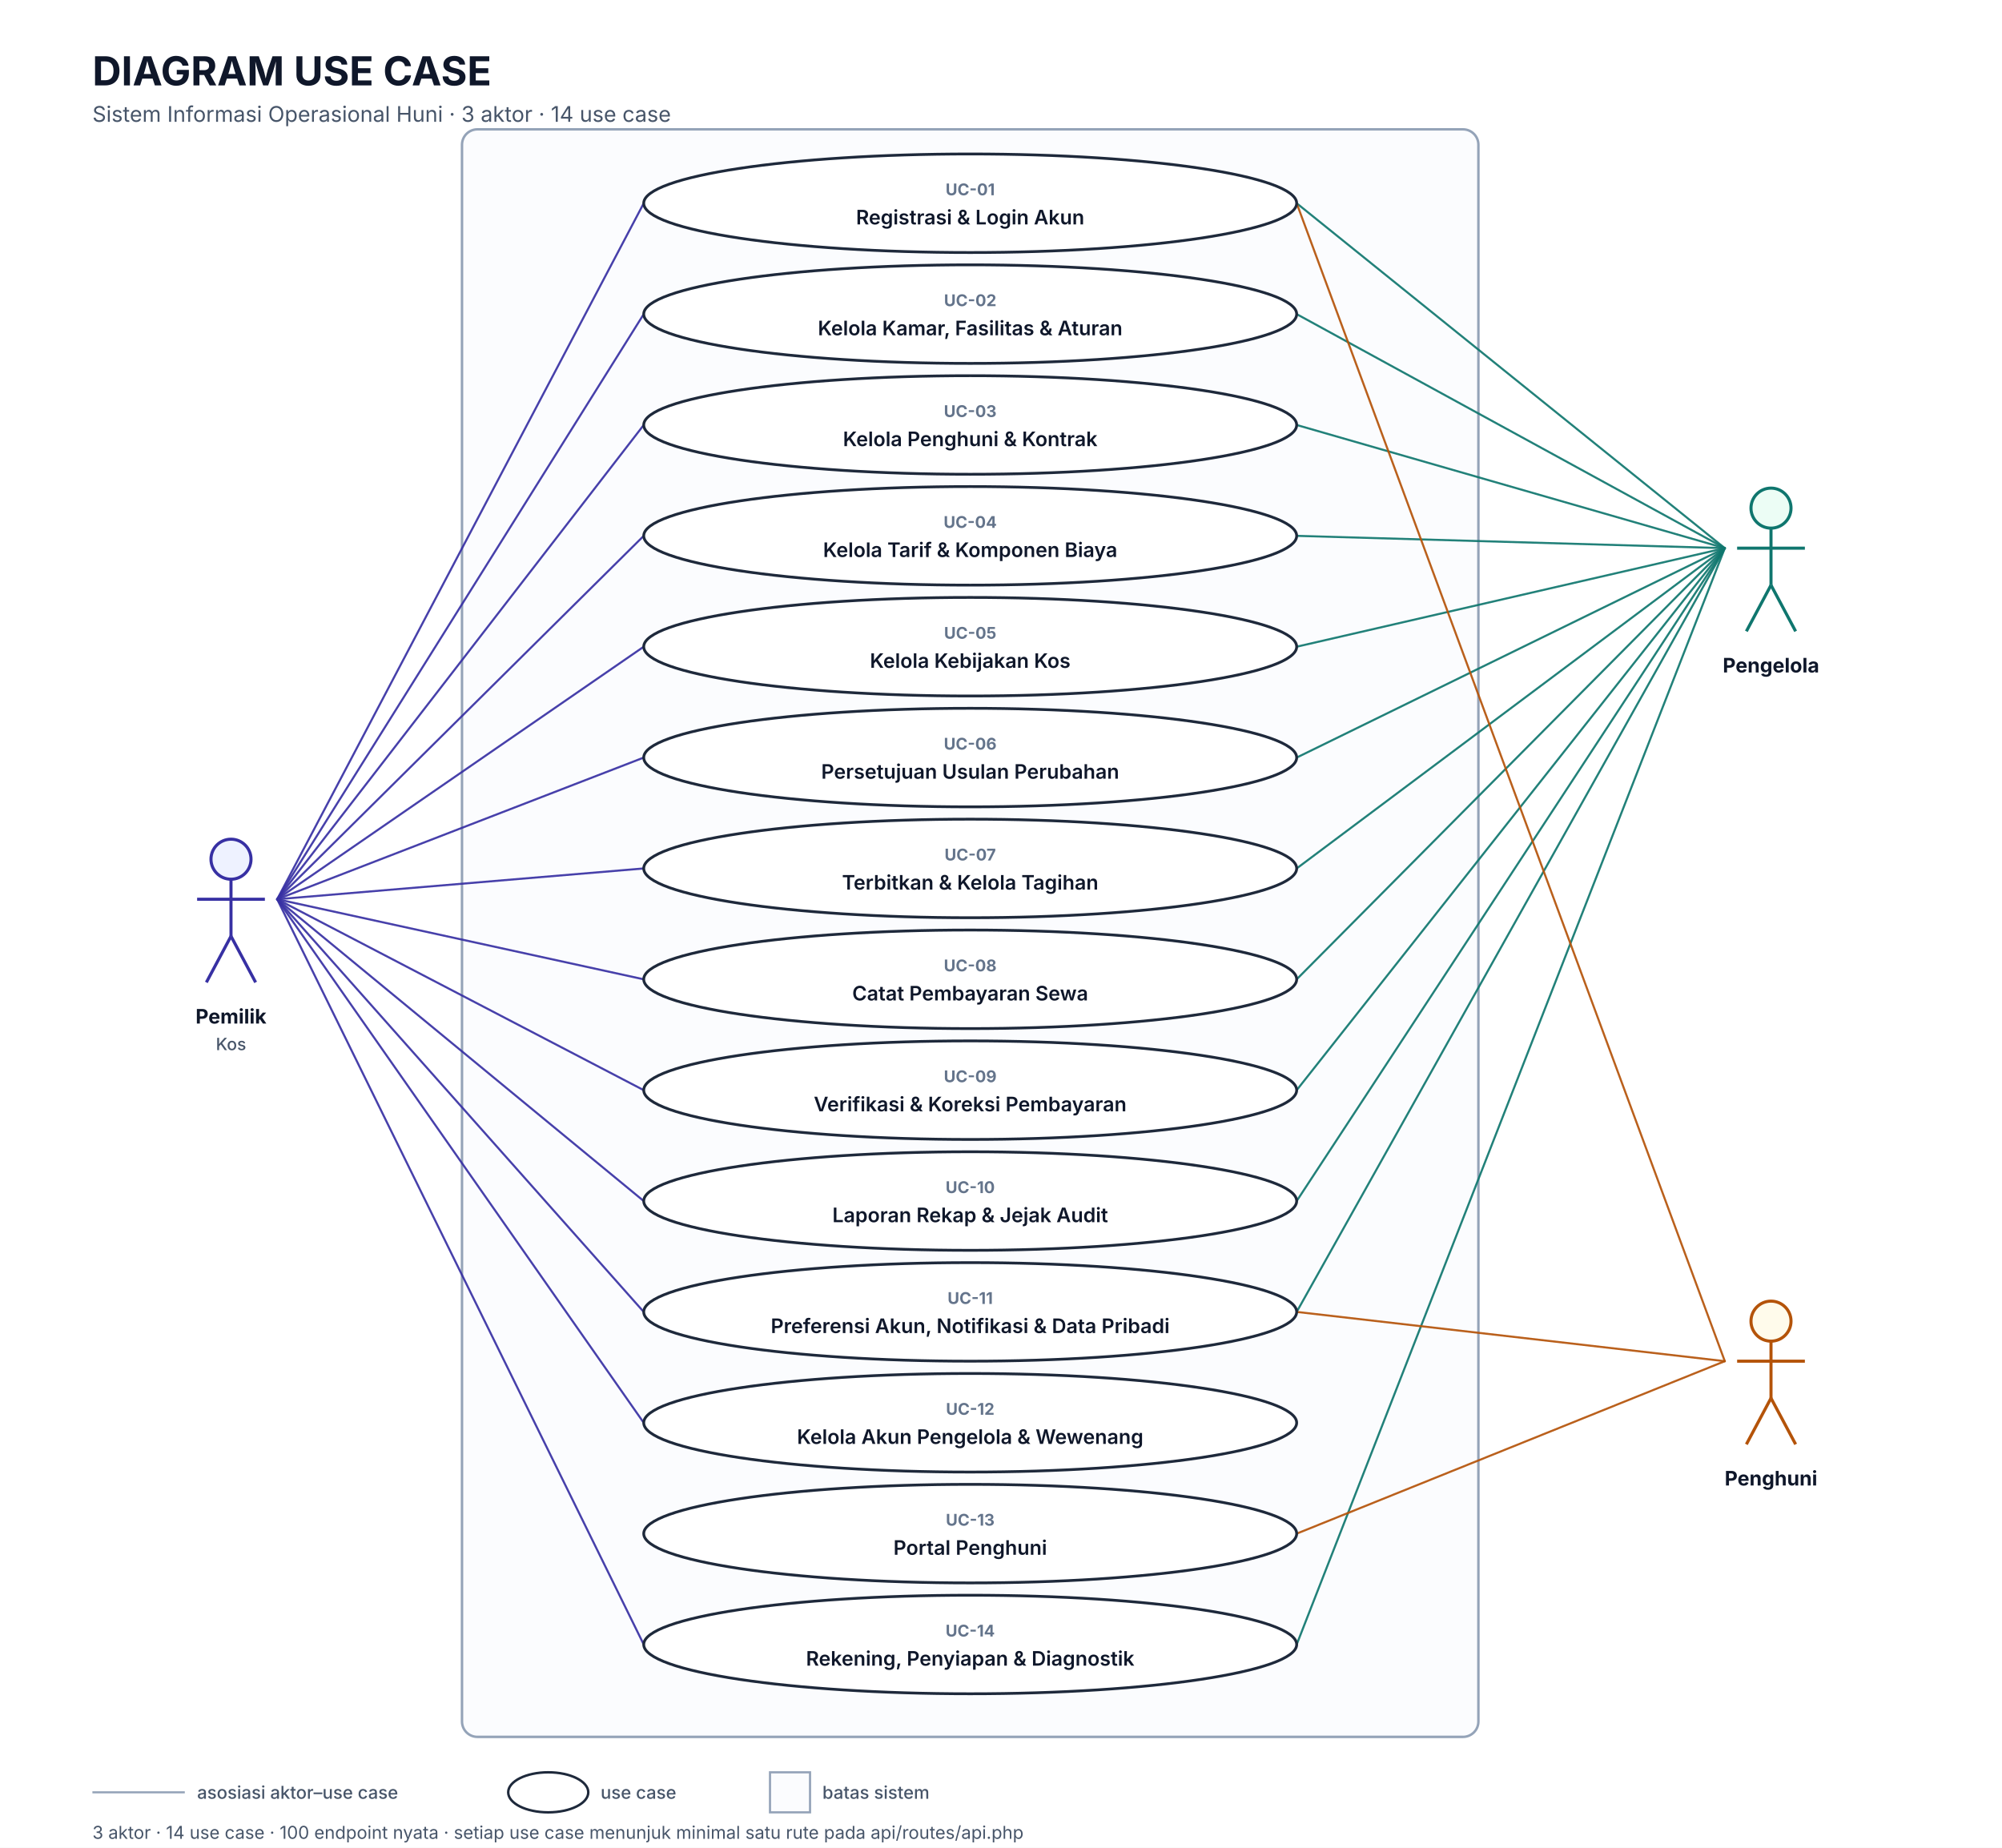
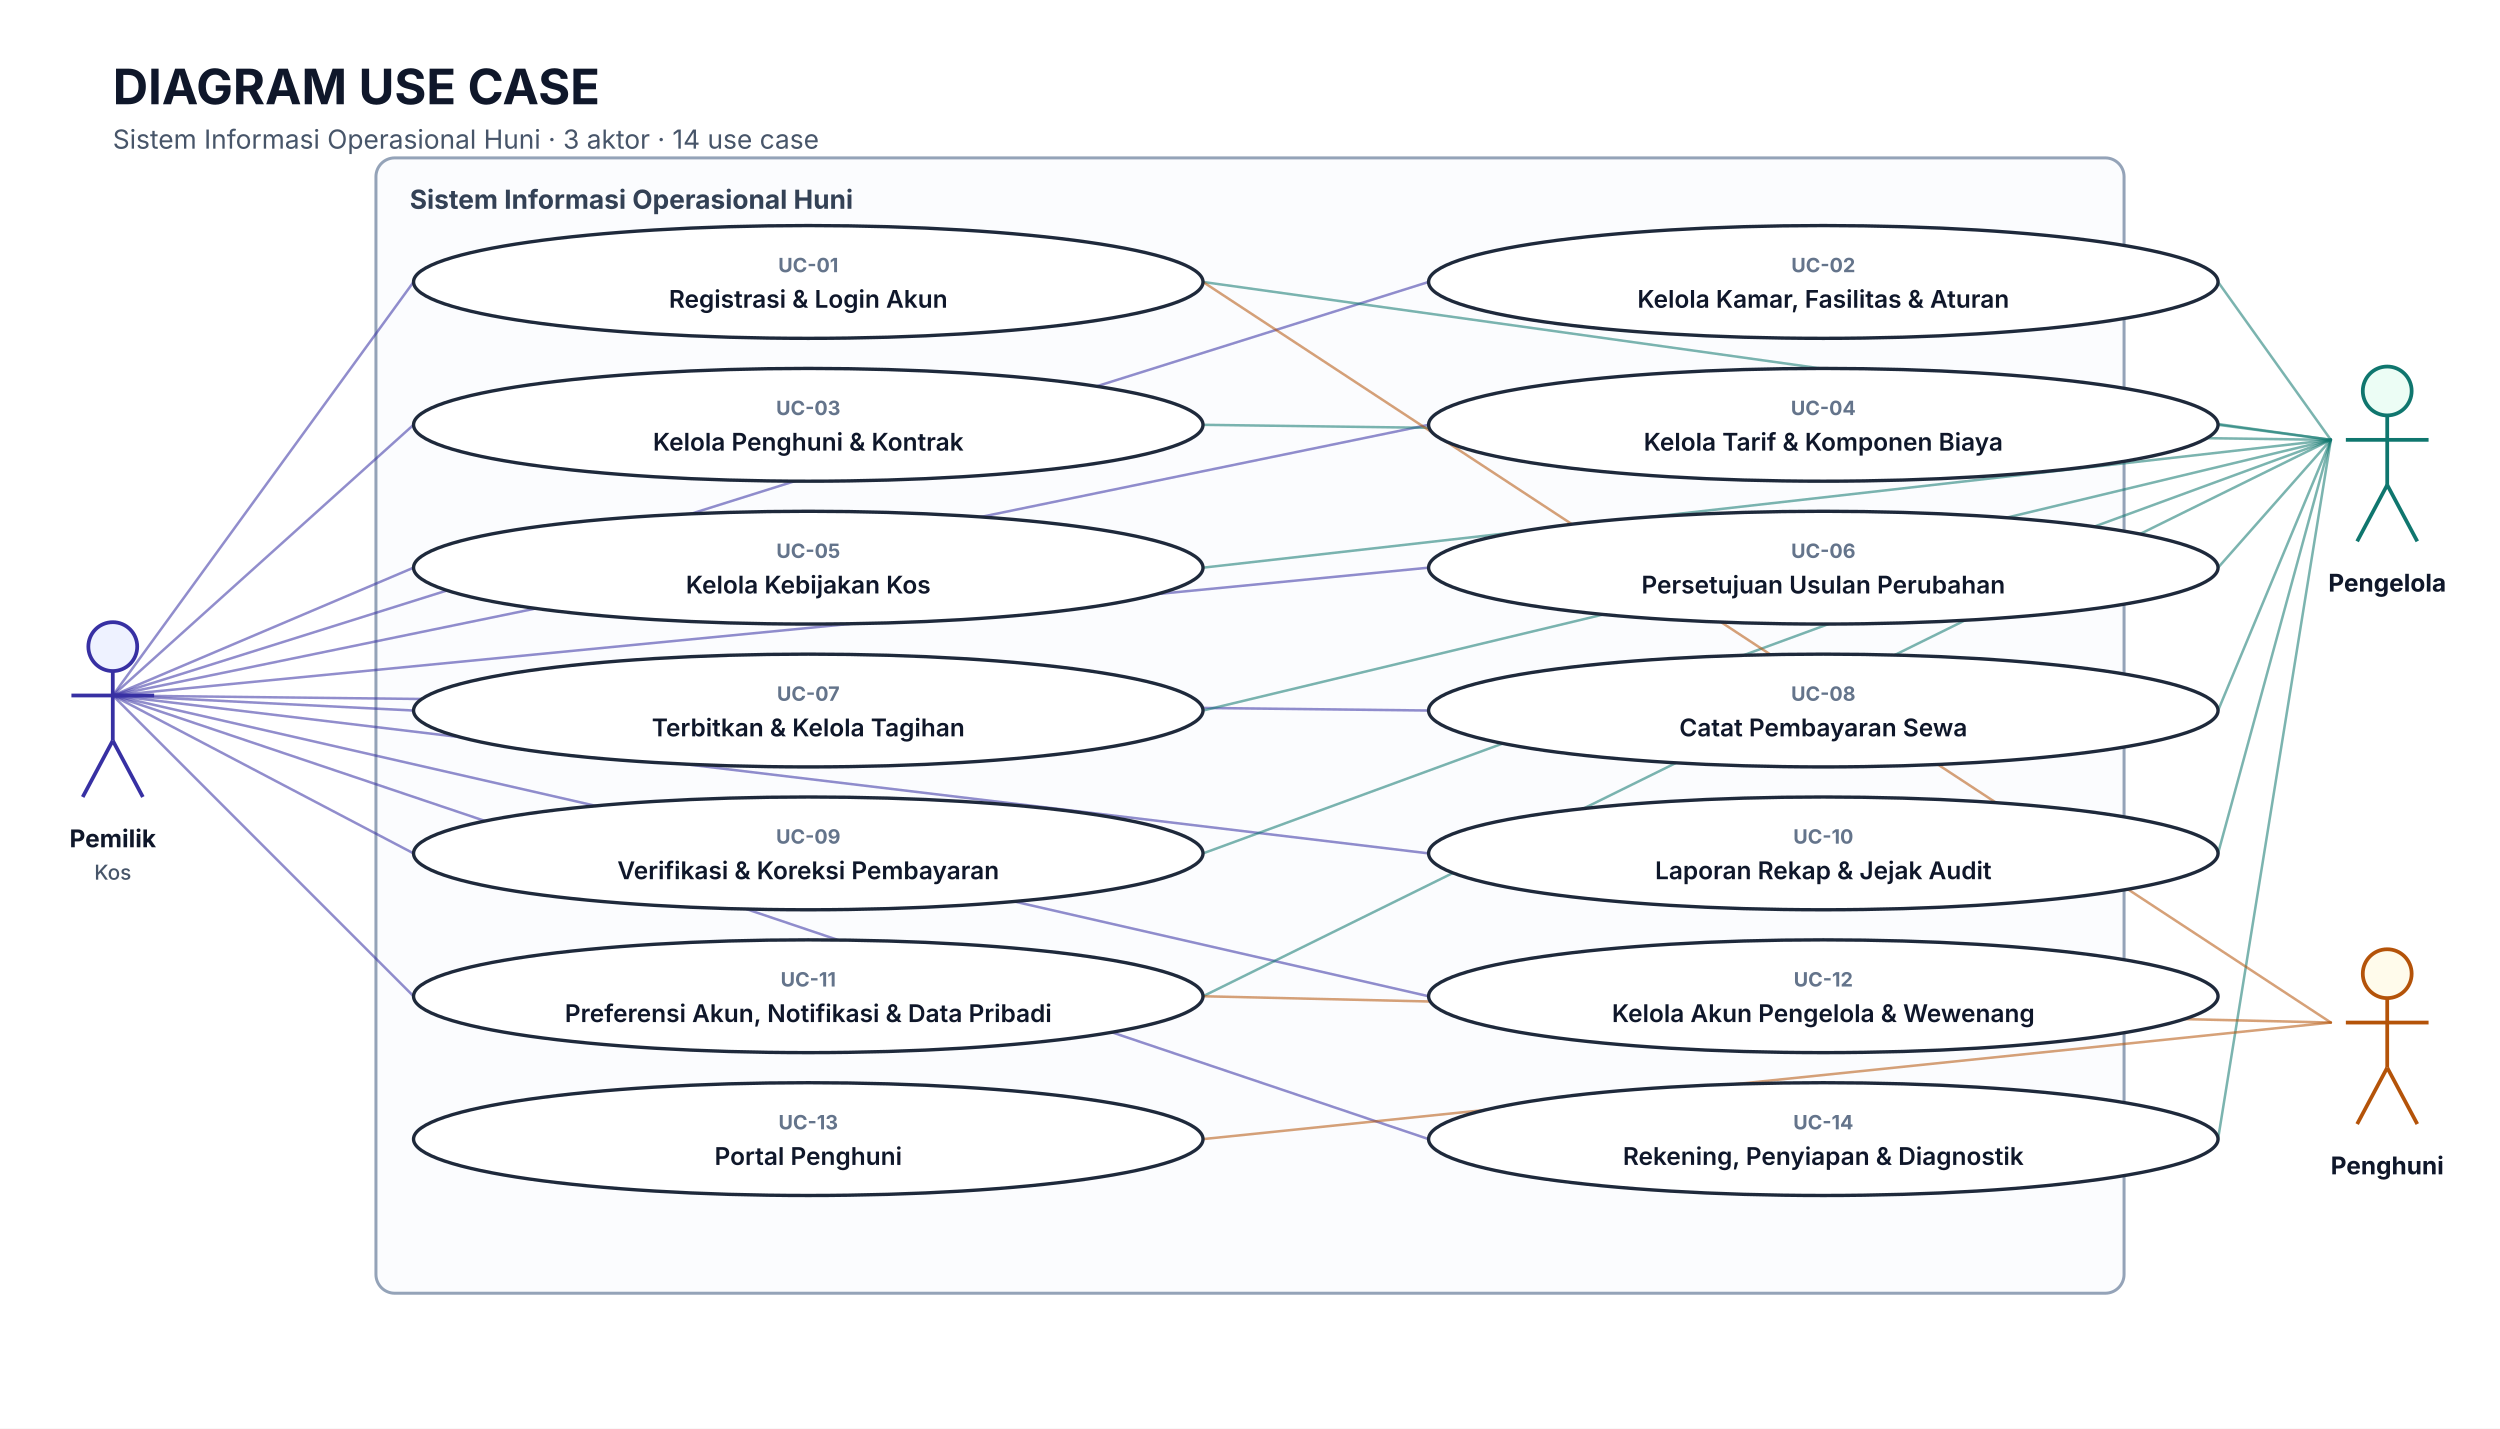
- <svg xmlns="http://www.w3.org/2000/svg" width="1300" height="1200" viewBox="0 0 1300 1200" font-family="'Segoe UI', 'Inter', 'Helvetica Neue', Arial, sans-serif">
-   <rect width="1300" height="1200" fill="#ffffff" />
+ <svg xmlns="http://www.w3.org/2000/svg" width="1330" height="760" viewBox="0 0 1330 760" font-family="'Segoe UI', 'Inter', 'Helvetica Neue', Arial, sans-serif">
+   <rect width="1330" height="760" fill="#ffffff" />
  <text x="60" y="46" text-anchor="start" dominant-baseline="central" font-size="26" font-weight="700" fill="#0f172a">DIAGRAM USE CASE</text>
  <text x="60" y="74" text-anchor="start" dominant-baseline="central" font-size="14" font-weight="400" fill="#475569">Sistem Informasi Operasional Huni  ·  3 aktor  ·  14 use case</text>
-   <rect x="300" y="84" width="660" height="1044" rx="10" fill="#fbfcfe" stroke="#94a3b8" stroke-width="1.6" />
-   <text x="630" y="114" text-anchor="middle" dominant-baseline="central" font-size="14" font-weight="700" fill="#334155">Sistem Informasi Operasional Huni</text>
-   <path d="M180 584 L418 132" fill="none" stroke="#3730a3" stroke-width="1.35" stroke-linecap="round" opacity="0.92" />
-   <path d="M180 584 L418 204" fill="none" stroke="#3730a3" stroke-width="1.35" stroke-linecap="round" opacity="0.92" />
-   <path d="M180 584 L418 276" fill="none" stroke="#3730a3" stroke-width="1.35" stroke-linecap="round" opacity="0.92" />
-   <path d="M180 584 L418 348" fill="none" stroke="#3730a3" stroke-width="1.35" stroke-linecap="round" opacity="0.92" />
-   <path d="M180 584 L418 420" fill="none" stroke="#3730a3" stroke-width="1.35" stroke-linecap="round" opacity="0.92" />
-   <path d="M180 584 L418 492" fill="none" stroke="#3730a3" stroke-width="1.35" stroke-linecap="round" opacity="0.92" />
-   <path d="M180 584 L418 564" fill="none" stroke="#3730a3" stroke-width="1.35" stroke-linecap="round" opacity="0.92" />
-   <path d="M180 584 L418 636" fill="none" stroke="#3730a3" stroke-width="1.35" stroke-linecap="round" opacity="0.92" />
-   <path d="M180 584 L418 708" fill="none" stroke="#3730a3" stroke-width="1.35" stroke-linecap="round" opacity="0.92" />
-   <path d="M180 584 L418 780" fill="none" stroke="#3730a3" stroke-width="1.35" stroke-linecap="round" opacity="0.92" />
-   <path d="M180 584 L418 852" fill="none" stroke="#3730a3" stroke-width="1.35" stroke-linecap="round" opacity="0.92" />
-   <path d="M180 584 L418 924" fill="none" stroke="#3730a3" stroke-width="1.35" stroke-linecap="round" opacity="0.92" />
-   <path d="M180 584 L418 1068" fill="none" stroke="#3730a3" stroke-width="1.35" stroke-linecap="round" opacity="0.92" />
-   <path d="M1120 356 L842 132" fill="none" stroke="#0f766e" stroke-width="1.35" stroke-linecap="round" opacity="0.92" />
-   <path d="M1120 356 L842 204" fill="none" stroke="#0f766e" stroke-width="1.35" stroke-linecap="round" opacity="0.92" />
-   <path d="M1120 356 L842 276" fill="none" stroke="#0f766e" stroke-width="1.35" stroke-linecap="round" opacity="0.92" />
-   <path d="M1120 356 L842 348" fill="none" stroke="#0f766e" stroke-width="1.35" stroke-linecap="round" opacity="0.92" />
-   <path d="M1120 356 L842 420" fill="none" stroke="#0f766e" stroke-width="1.35" stroke-linecap="round" opacity="0.92" />
-   <path d="M1120 356 L842 492" fill="none" stroke="#0f766e" stroke-width="1.35" stroke-linecap="round" opacity="0.92" />
-   <path d="M1120 356 L842 564" fill="none" stroke="#0f766e" stroke-width="1.35" stroke-linecap="round" opacity="0.92" />
-   <path d="M1120 356 L842 636" fill="none" stroke="#0f766e" stroke-width="1.35" stroke-linecap="round" opacity="0.92" />
-   <path d="M1120 356 L842 708" fill="none" stroke="#0f766e" stroke-width="1.35" stroke-linecap="round" opacity="0.92" />
-   <path d="M1120 356 L842 780" fill="none" stroke="#0f766e" stroke-width="1.35" stroke-linecap="round" opacity="0.92" />
-   <path d="M1120 356 L842 852" fill="none" stroke="#0f766e" stroke-width="1.35" stroke-linecap="round" opacity="0.92" />
-   <path d="M1120 356 L842 1068" fill="none" stroke="#0f766e" stroke-width="1.35" stroke-linecap="round" opacity="0.92" />
-   <path d="M1120 884 L842 132" fill="none" stroke="#b45309" stroke-width="1.35" stroke-linecap="round" opacity="0.92" />
-   <path d="M1120 884 L842 852" fill="none" stroke="#b45309" stroke-width="1.35" stroke-linecap="round" opacity="0.92" />
-   <path d="M1120 884 L842 996" fill="none" stroke="#b45309" stroke-width="1.35" stroke-linecap="round" opacity="0.92" />
-   <ellipse cx="630" cy="132" rx="212" ry="32" fill="#ffffff" stroke="#1e293b" stroke-width="1.8" />
-   <text x="630" y="123" text-anchor="middle" dominant-baseline="central" font-size="10.5" font-weight="700" fill="#64748b">UC-01</text>
-   <text x="630" y="141" text-anchor="middle" dominant-baseline="central" font-size="13" font-weight="600" fill="#0f172a">Registrasi &amp; Login Akun</text>
-   <ellipse cx="630" cy="204" rx="212" ry="32" fill="#ffffff" stroke="#1e293b" stroke-width="1.8" />
-   <text x="630" y="195" text-anchor="middle" dominant-baseline="central" font-size="10.5" font-weight="700" fill="#64748b">UC-02</text>
-   <text x="630" y="213" text-anchor="middle" dominant-baseline="central" font-size="13" font-weight="600" fill="#0f172a">Kelola Kamar, Fasilitas &amp; Aturan</text>
-   <ellipse cx="630" cy="276" rx="212" ry="32" fill="#ffffff" stroke="#1e293b" stroke-width="1.8" />
-   <text x="630" y="267" text-anchor="middle" dominant-baseline="central" font-size="10.5" font-weight="700" fill="#64748b">UC-03</text>
-   <text x="630" y="285" text-anchor="middle" dominant-baseline="central" font-size="13" font-weight="600" fill="#0f172a">Kelola Penghuni &amp; Kontrak</text>
-   <ellipse cx="630" cy="348" rx="212" ry="32" fill="#ffffff" stroke="#1e293b" stroke-width="1.8" />
-   <text x="630" y="339" text-anchor="middle" dominant-baseline="central" font-size="10.5" font-weight="700" fill="#64748b">UC-04</text>
-   <text x="630" y="357" text-anchor="middle" dominant-baseline="central" font-size="13" font-weight="600" fill="#0f172a">Kelola Tarif &amp; Komponen Biaya</text>
-   <ellipse cx="630" cy="420" rx="212" ry="32" fill="#ffffff" stroke="#1e293b" stroke-width="1.8" />
-   <text x="630" y="411" text-anchor="middle" dominant-baseline="central" font-size="10.5" font-weight="700" fill="#64748b">UC-05</text>
-   <text x="630" y="429" text-anchor="middle" dominant-baseline="central" font-size="13" font-weight="600" fill="#0f172a">Kelola Kebijakan Kos</text>
-   <ellipse cx="630" cy="492" rx="212" ry="32" fill="#ffffff" stroke="#1e293b" stroke-width="1.8" />
-   <text x="630" y="483" text-anchor="middle" dominant-baseline="central" font-size="10.5" font-weight="700" fill="#64748b">UC-06</text>
-   <text x="630" y="501" text-anchor="middle" dominant-baseline="central" font-size="13" font-weight="600" fill="#0f172a">Persetujuan Usulan Perubahan</text>
-   <ellipse cx="630" cy="564" rx="212" ry="32" fill="#ffffff" stroke="#1e293b" stroke-width="1.8" />
-   <text x="630" y="555" text-anchor="middle" dominant-baseline="central" font-size="10.5" font-weight="700" fill="#64748b">UC-07</text>
-   <text x="630" y="573" text-anchor="middle" dominant-baseline="central" font-size="13" font-weight="600" fill="#0f172a">Terbitkan &amp; Kelola Tagihan</text>
-   <ellipse cx="630" cy="636" rx="212" ry="32" fill="#ffffff" stroke="#1e293b" stroke-width="1.8" />
-   <text x="630" y="627" text-anchor="middle" dominant-baseline="central" font-size="10.5" font-weight="700" fill="#64748b">UC-08</text>
-   <text x="630" y="645" text-anchor="middle" dominant-baseline="central" font-size="13" font-weight="600" fill="#0f172a">Catat Pembayaran Sewa</text>
-   <ellipse cx="630" cy="708" rx="212" ry="32" fill="#ffffff" stroke="#1e293b" stroke-width="1.8" />
-   <text x="630" y="699" text-anchor="middle" dominant-baseline="central" font-size="10.5" font-weight="700" fill="#64748b">UC-09</text>
-   <text x="630" y="717" text-anchor="middle" dominant-baseline="central" font-size="13" font-weight="600" fill="#0f172a">Verifikasi &amp; Koreksi Pembayaran</text>
-   <ellipse cx="630" cy="780" rx="212" ry="32" fill="#ffffff" stroke="#1e293b" stroke-width="1.8" />
-   <text x="630" y="771" text-anchor="middle" dominant-baseline="central" font-size="10.5" font-weight="700" fill="#64748b">UC-10</text>
-   <text x="630" y="789" text-anchor="middle" dominant-baseline="central" font-size="13" font-weight="600" fill="#0f172a">Laporan Rekap &amp; Jejak Audit</text>
-   <ellipse cx="630" cy="852" rx="212" ry="32" fill="#ffffff" stroke="#1e293b" stroke-width="1.8" />
-   <text x="630" y="843" text-anchor="middle" dominant-baseline="central" font-size="10.5" font-weight="700" fill="#64748b">UC-11</text>
-   <text x="630" y="861" text-anchor="middle" dominant-baseline="central" font-size="13" font-weight="600" fill="#0f172a">Preferensi Akun, Notifikasi &amp; Data Pribadi</text>
-   <ellipse cx="630" cy="924" rx="212" ry="32" fill="#ffffff" stroke="#1e293b" stroke-width="1.8" />
-   <text x="630" y="915" text-anchor="middle" dominant-baseline="central" font-size="10.5" font-weight="700" fill="#64748b">UC-12</text>
-   <text x="630" y="933" text-anchor="middle" dominant-baseline="central" font-size="13" font-weight="600" fill="#0f172a">Kelola Akun Pengelola &amp; Wewenang</text>
-   <ellipse cx="630" cy="996" rx="212" ry="32" fill="#ffffff" stroke="#1e293b" stroke-width="1.8" />
-   <text x="630" y="987" text-anchor="middle" dominant-baseline="central" font-size="10.5" font-weight="700" fill="#64748b">UC-13</text>
-   <text x="630" y="1005" text-anchor="middle" dominant-baseline="central" font-size="13" font-weight="600" fill="#0f172a">Portal Penghuni</text>
-   <ellipse cx="630" cy="1068" rx="212" ry="32" fill="#ffffff" stroke="#1e293b" stroke-width="1.8" />
-   <text x="630" y="1059" text-anchor="middle" dominant-baseline="central" font-size="10.5" font-weight="700" fill="#64748b">UC-14</text>
-   <text x="630" y="1077" text-anchor="middle" dominant-baseline="central" font-size="13" font-weight="600" fill="#0f172a">Rekening, Penyiapan &amp; Diagnostik</text>
-   <circle cx="150" cy="558" r="13" fill="#eef2ff" stroke="#3730a3" stroke-width="2" />
-   <path d="M150 571 V608" fill="none" stroke="#3730a3" stroke-width="2" />
-   <path d="M128 584 H172" fill="none" stroke="#3730a3" stroke-width="2" />
-   <path d="M150 608 L134 638 M150 608 L166 638" fill="none" stroke="#3730a3" stroke-width="2" />
-   <text x="150" y="660" text-anchor="middle" dominant-baseline="central" font-size="13" font-weight="700" fill="#0f172a">Pemilik</text>
-   <text x="150" y="678" text-anchor="middle" dominant-baseline="central" font-size="11" font-weight="500" fill="#475569">Kos</text>
-   <circle cx="1150" cy="330" r="13" fill="#ecfdf5" stroke="#0f766e" stroke-width="2" />
-   <path d="M1150 343 V380" fill="none" stroke="#0f766e" stroke-width="2" />
-   <path d="M1128 356 H1172" fill="none" stroke="#0f766e" stroke-width="2" />
-   <path d="M1150 380 L1134 410 M1150 380 L1166 410" fill="none" stroke="#0f766e" stroke-width="2" />
-   <text x="1150" y="432" text-anchor="middle" dominant-baseline="central" font-size="13" font-weight="700" fill="#0f172a">Pengelola</text>
-   <circle cx="1150" cy="858" r="13" fill="#fffbeb" stroke="#b45309" stroke-width="2" />
-   <path d="M1150 871 V908" fill="none" stroke="#b45309" stroke-width="2" />
-   <path d="M1128 884 H1172" fill="none" stroke="#b45309" stroke-width="2" />
-   <path d="M1150 908 L1134 938 M1150 908 L1166 938" fill="none" stroke="#b45309" stroke-width="2" />
-   <text x="1150" y="960" text-anchor="middle" dominant-baseline="central" font-size="13" font-weight="700" fill="#0f172a">Penghuni</text>
+   <rect x="200" y="84" width="930" height="604" rx="10" fill="#fbfcfe" stroke="#94a3b8" stroke-width="1.6" />
+   <text x="218" y="106" text-anchor="start" dominant-baseline="central" font-size="14" font-weight="700" fill="#334155">Sistem Informasi Operasional Huni</text>
+   <path d="M60 370 L220 150" fill="none" stroke="#3730a3" stroke-width="1.35" stroke-linecap="round" opacity="0.55" />
+   <path d="M60 370 L760 150" fill="none" stroke="#3730a3" stroke-width="1.35" stroke-linecap="round" opacity="0.55" />
+   <path d="M60 370 L220 226" fill="none" stroke="#3730a3" stroke-width="1.35" stroke-linecap="round" opacity="0.55" />
+   <path d="M60 370 L760 226" fill="none" stroke="#3730a3" stroke-width="1.35" stroke-linecap="round" opacity="0.55" />
+   <path d="M60 370 L220 302" fill="none" stroke="#3730a3" stroke-width="1.35" stroke-linecap="round" opacity="0.55" />
+   <path d="M60 370 L760 302" fill="none" stroke="#3730a3" stroke-width="1.35" stroke-linecap="round" opacity="0.55" />
+   <path d="M60 370 L220 378" fill="none" stroke="#3730a3" stroke-width="1.35" stroke-linecap="round" opacity="0.55" />
+   <path d="M60 370 L760 378" fill="none" stroke="#3730a3" stroke-width="1.35" stroke-linecap="round" opacity="0.55" />
+   <path d="M60 370 L220 454" fill="none" stroke="#3730a3" stroke-width="1.35" stroke-linecap="round" opacity="0.55" />
+   <path d="M60 370 L760 454" fill="none" stroke="#3730a3" stroke-width="1.35" stroke-linecap="round" opacity="0.55" />
+   <path d="M60 370 L220 530" fill="none" stroke="#3730a3" stroke-width="1.35" stroke-linecap="round" opacity="0.55" />
+   <path d="M60 370 L760 530" fill="none" stroke="#3730a3" stroke-width="1.35" stroke-linecap="round" opacity="0.55" />
+   <path d="M60 370 L760 606" fill="none" stroke="#3730a3" stroke-width="1.35" stroke-linecap="round" opacity="0.55" />
+   <path d="M1240 234 L640 150" fill="none" stroke="#0f766e" stroke-width="1.35" stroke-linecap="round" opacity="0.55" />
+   <path d="M1240 234 L1180 150" fill="none" stroke="#0f766e" stroke-width="1.35" stroke-linecap="round" opacity="0.55" />
+   <path d="M1240 234 L640 226" fill="none" stroke="#0f766e" stroke-width="1.35" stroke-linecap="round" opacity="0.55" />
+   <path d="M1240 234 L1180 226" fill="none" stroke="#0f766e" stroke-width="1.35" stroke-linecap="round" opacity="0.55" />
+   <path d="M1240 234 L640 302" fill="none" stroke="#0f766e" stroke-width="1.35" stroke-linecap="round" opacity="0.55" />
+   <path d="M1240 234 L1180 302" fill="none" stroke="#0f766e" stroke-width="1.35" stroke-linecap="round" opacity="0.55" />
+   <path d="M1240 234 L640 378" fill="none" stroke="#0f766e" stroke-width="1.35" stroke-linecap="round" opacity="0.55" />
+   <path d="M1240 234 L1180 378" fill="none" stroke="#0f766e" stroke-width="1.35" stroke-linecap="round" opacity="0.55" />
+   <path d="M1240 234 L640 454" fill="none" stroke="#0f766e" stroke-width="1.35" stroke-linecap="round" opacity="0.55" />
+   <path d="M1240 234 L1180 454" fill="none" stroke="#0f766e" stroke-width="1.35" stroke-linecap="round" opacity="0.55" />
+   <path d="M1240 234 L640 530" fill="none" stroke="#0f766e" stroke-width="1.35" stroke-linecap="round" opacity="0.55" />
+   <path d="M1240 234 L1180 606" fill="none" stroke="#0f766e" stroke-width="1.35" stroke-linecap="round" opacity="0.55" />
+   <path d="M1240 544 L640 150" fill="none" stroke="#b45309" stroke-width="1.35" stroke-linecap="round" opacity="0.55" />
+   <path d="M1240 544 L640 530" fill="none" stroke="#b45309" stroke-width="1.35" stroke-linecap="round" opacity="0.55" />
+   <path d="M1240 544 L640 606" fill="none" stroke="#b45309" stroke-width="1.35" stroke-linecap="round" opacity="0.55" />
+   <ellipse cx="430" cy="150" rx="210" ry="30" fill="#ffffff" stroke="#1e293b" stroke-width="1.8" />
+   <text x="430" y="141" text-anchor="middle" dominant-baseline="central" font-size="10.5" font-weight="700" fill="#64748b">UC-01</text>
+   <text x="430" y="159" text-anchor="middle" dominant-baseline="central" font-size="13" font-weight="600" fill="#0f172a">Registrasi &amp; Login Akun</text>
+   <ellipse cx="970" cy="150" rx="210" ry="30" fill="#ffffff" stroke="#1e293b" stroke-width="1.8" />
+   <text x="970" y="141" text-anchor="middle" dominant-baseline="central" font-size="10.5" font-weight="700" fill="#64748b">UC-02</text>
+   <text x="970" y="159" text-anchor="middle" dominant-baseline="central" font-size="13" font-weight="600" fill="#0f172a">Kelola Kamar, Fasilitas &amp; Aturan</text>
+   <ellipse cx="430" cy="226" rx="210" ry="30" fill="#ffffff" stroke="#1e293b" stroke-width="1.8" />
+   <text x="430" y="217" text-anchor="middle" dominant-baseline="central" font-size="10.5" font-weight="700" fill="#64748b">UC-03</text>
+   <text x="430" y="235" text-anchor="middle" dominant-baseline="central" font-size="13" font-weight="600" fill="#0f172a">Kelola Penghuni &amp; Kontrak</text>
+   <ellipse cx="970" cy="226" rx="210" ry="30" fill="#ffffff" stroke="#1e293b" stroke-width="1.8" />
+   <text x="970" y="217" text-anchor="middle" dominant-baseline="central" font-size="10.5" font-weight="700" fill="#64748b">UC-04</text>
+   <text x="970" y="235" text-anchor="middle" dominant-baseline="central" font-size="13" font-weight="600" fill="#0f172a">Kelola Tarif &amp; Komponen Biaya</text>
+   <ellipse cx="430" cy="302" rx="210" ry="30" fill="#ffffff" stroke="#1e293b" stroke-width="1.8" />
+   <text x="430" y="293" text-anchor="middle" dominant-baseline="central" font-size="10.5" font-weight="700" fill="#64748b">UC-05</text>
+   <text x="430" y="311" text-anchor="middle" dominant-baseline="central" font-size="13" font-weight="600" fill="#0f172a">Kelola Kebijakan Kos</text>
+   <ellipse cx="970" cy="302" rx="210" ry="30" fill="#ffffff" stroke="#1e293b" stroke-width="1.8" />
+   <text x="970" y="293" text-anchor="middle" dominant-baseline="central" font-size="10.5" font-weight="700" fill="#64748b">UC-06</text>
+   <text x="970" y="311" text-anchor="middle" dominant-baseline="central" font-size="13" font-weight="600" fill="#0f172a">Persetujuan Usulan Perubahan</text>
+   <ellipse cx="430" cy="378" rx="210" ry="30" fill="#ffffff" stroke="#1e293b" stroke-width="1.8" />
+   <text x="430" y="369" text-anchor="middle" dominant-baseline="central" font-size="10.5" font-weight="700" fill="#64748b">UC-07</text>
+   <text x="430" y="387" text-anchor="middle" dominant-baseline="central" font-size="13" font-weight="600" fill="#0f172a">Terbitkan &amp; Kelola Tagihan</text>
+   <ellipse cx="970" cy="378" rx="210" ry="30" fill="#ffffff" stroke="#1e293b" stroke-width="1.8" />
+   <text x="970" y="369" text-anchor="middle" dominant-baseline="central" font-size="10.5" font-weight="700" fill="#64748b">UC-08</text>
+   <text x="970" y="387" text-anchor="middle" dominant-baseline="central" font-size="13" font-weight="600" fill="#0f172a">Catat Pembayaran Sewa</text>
+   <ellipse cx="430" cy="454" rx="210" ry="30" fill="#ffffff" stroke="#1e293b" stroke-width="1.8" />
+   <text x="430" y="445" text-anchor="middle" dominant-baseline="central" font-size="10.5" font-weight="700" fill="#64748b">UC-09</text>
+   <text x="430" y="463" text-anchor="middle" dominant-baseline="central" font-size="13" font-weight="600" fill="#0f172a">Verifikasi &amp; Koreksi Pembayaran</text>
+   <ellipse cx="970" cy="454" rx="210" ry="30" fill="#ffffff" stroke="#1e293b" stroke-width="1.8" />
+   <text x="970" y="445" text-anchor="middle" dominant-baseline="central" font-size="10.5" font-weight="700" fill="#64748b">UC-10</text>
+   <text x="970" y="463" text-anchor="middle" dominant-baseline="central" font-size="13" font-weight="600" fill="#0f172a">Laporan Rekap &amp; Jejak Audit</text>
+   <ellipse cx="430" cy="530" rx="210" ry="30" fill="#ffffff" stroke="#1e293b" stroke-width="1.8" />
+   <text x="430" y="521" text-anchor="middle" dominant-baseline="central" font-size="10.5" font-weight="700" fill="#64748b">UC-11</text>
+   <text x="430" y="539" text-anchor="middle" dominant-baseline="central" font-size="13" font-weight="600" fill="#0f172a">Preferensi Akun, Notifikasi &amp; Data Pribadi</text>
+   <ellipse cx="970" cy="530" rx="210" ry="30" fill="#ffffff" stroke="#1e293b" stroke-width="1.8" />
+   <text x="970" y="521" text-anchor="middle" dominant-baseline="central" font-size="10.5" font-weight="700" fill="#64748b">UC-12</text>
+   <text x="970" y="539" text-anchor="middle" dominant-baseline="central" font-size="13" font-weight="600" fill="#0f172a">Kelola Akun Pengelola &amp; Wewenang</text>
+   <ellipse cx="430" cy="606" rx="210" ry="30" fill="#ffffff" stroke="#1e293b" stroke-width="1.8" />
+   <text x="430" y="597" text-anchor="middle" dominant-baseline="central" font-size="10.5" font-weight="700" fill="#64748b">UC-13</text>
+   <text x="430" y="615" text-anchor="middle" dominant-baseline="central" font-size="13" font-weight="600" fill="#0f172a">Portal Penghuni</text>
+   <ellipse cx="970" cy="606" rx="210" ry="30" fill="#ffffff" stroke="#1e293b" stroke-width="1.8" />
+   <text x="970" y="597" text-anchor="middle" dominant-baseline="central" font-size="10.5" font-weight="700" fill="#64748b">UC-14</text>
+   <text x="970" y="615" text-anchor="middle" dominant-baseline="central" font-size="13" font-weight="600" fill="#0f172a">Rekening, Penyiapan &amp; Diagnostik</text>
+   <circle cx="60" cy="344" r="13" fill="#eef2ff" stroke="#3730a3" stroke-width="2" />
+   <path d="M60 357 V394" fill="none" stroke="#3730a3" stroke-width="2" />
+   <path d="M38 370 H82" fill="none" stroke="#3730a3" stroke-width="2" />
+   <path d="M60 394 L44 424 M60 394 L76 424" fill="none" stroke="#3730a3" stroke-width="2" />
+   <text x="60" y="446" text-anchor="middle" dominant-baseline="central" font-size="13" font-weight="700" fill="#0f172a">Pemilik</text>
+   <text x="60" y="464" text-anchor="middle" dominant-baseline="central" font-size="11" font-weight="500" fill="#475569">Kos</text>
+   <circle cx="1270" cy="208" r="13" fill="#ecfdf5" stroke="#0f766e" stroke-width="2" />
+   <path d="M1270 221 V258" fill="none" stroke="#0f766e" stroke-width="2" />
+   <path d="M1248 234 H1292" fill="none" stroke="#0f766e" stroke-width="2" />
+   <path d="M1270 258 L1254 288 M1270 258 L1286 288" fill="none" stroke="#0f766e" stroke-width="2" />
+   <text x="1270" y="310" text-anchor="middle" dominant-baseline="central" font-size="13" font-weight="700" fill="#0f172a">Pengelola</text>
+   <circle cx="1270" cy="518" r="13" fill="#fffbeb" stroke="#b45309" stroke-width="2" />
+   <path d="M1270 531 V568" fill="none" stroke="#b45309" stroke-width="2" />
+   <path d="M1248 544 H1292" fill="none" stroke="#b45309" stroke-width="2" />
+   <path d="M1270 568 L1254 598 M1270 568 L1286 598" fill="none" stroke="#b45309" stroke-width="2" />
+   <text x="1270" y="620" text-anchor="middle" dominant-baseline="central" font-size="13" font-weight="700" fill="#0f172a">Penghuni</text>
  <path d="M60 1164 H120" fill="none" stroke="#94a3b8" stroke-width="1.35" />
  <text x="128" y="1164" text-anchor="start" dominant-baseline="central" font-size="11.5" font-weight="500" fill="#475569">asosiasi aktor–use case</text>
  <ellipse cx="356" cy="1164" rx="26" ry="13" fill="#ffffff" stroke="#1e293b" stroke-width="1.6" />
  <text x="390" y="1164" text-anchor="start" dominant-baseline="central" font-size="11.5" font-weight="500" fill="#475569">use case</text>
  <rect x="500" y="1151" width="26" height="26" fill="#fbfcfe" stroke="#94a3b8" stroke-width="1.4" />
  <text x="534" y="1164" text-anchor="start" dominant-baseline="central" font-size="11.5" font-weight="500" fill="#475569">batas sistem</text>
  <text x="60" y="1190" text-anchor="start" dominant-baseline="central" font-size="11.5" font-weight="400" fill="#475569">3 aktor  ·  14 use case  ·  100 endpoint nyata  ·  setiap use case menunjuk minimal satu rute pada api/routes/api.php</text>
</svg>
